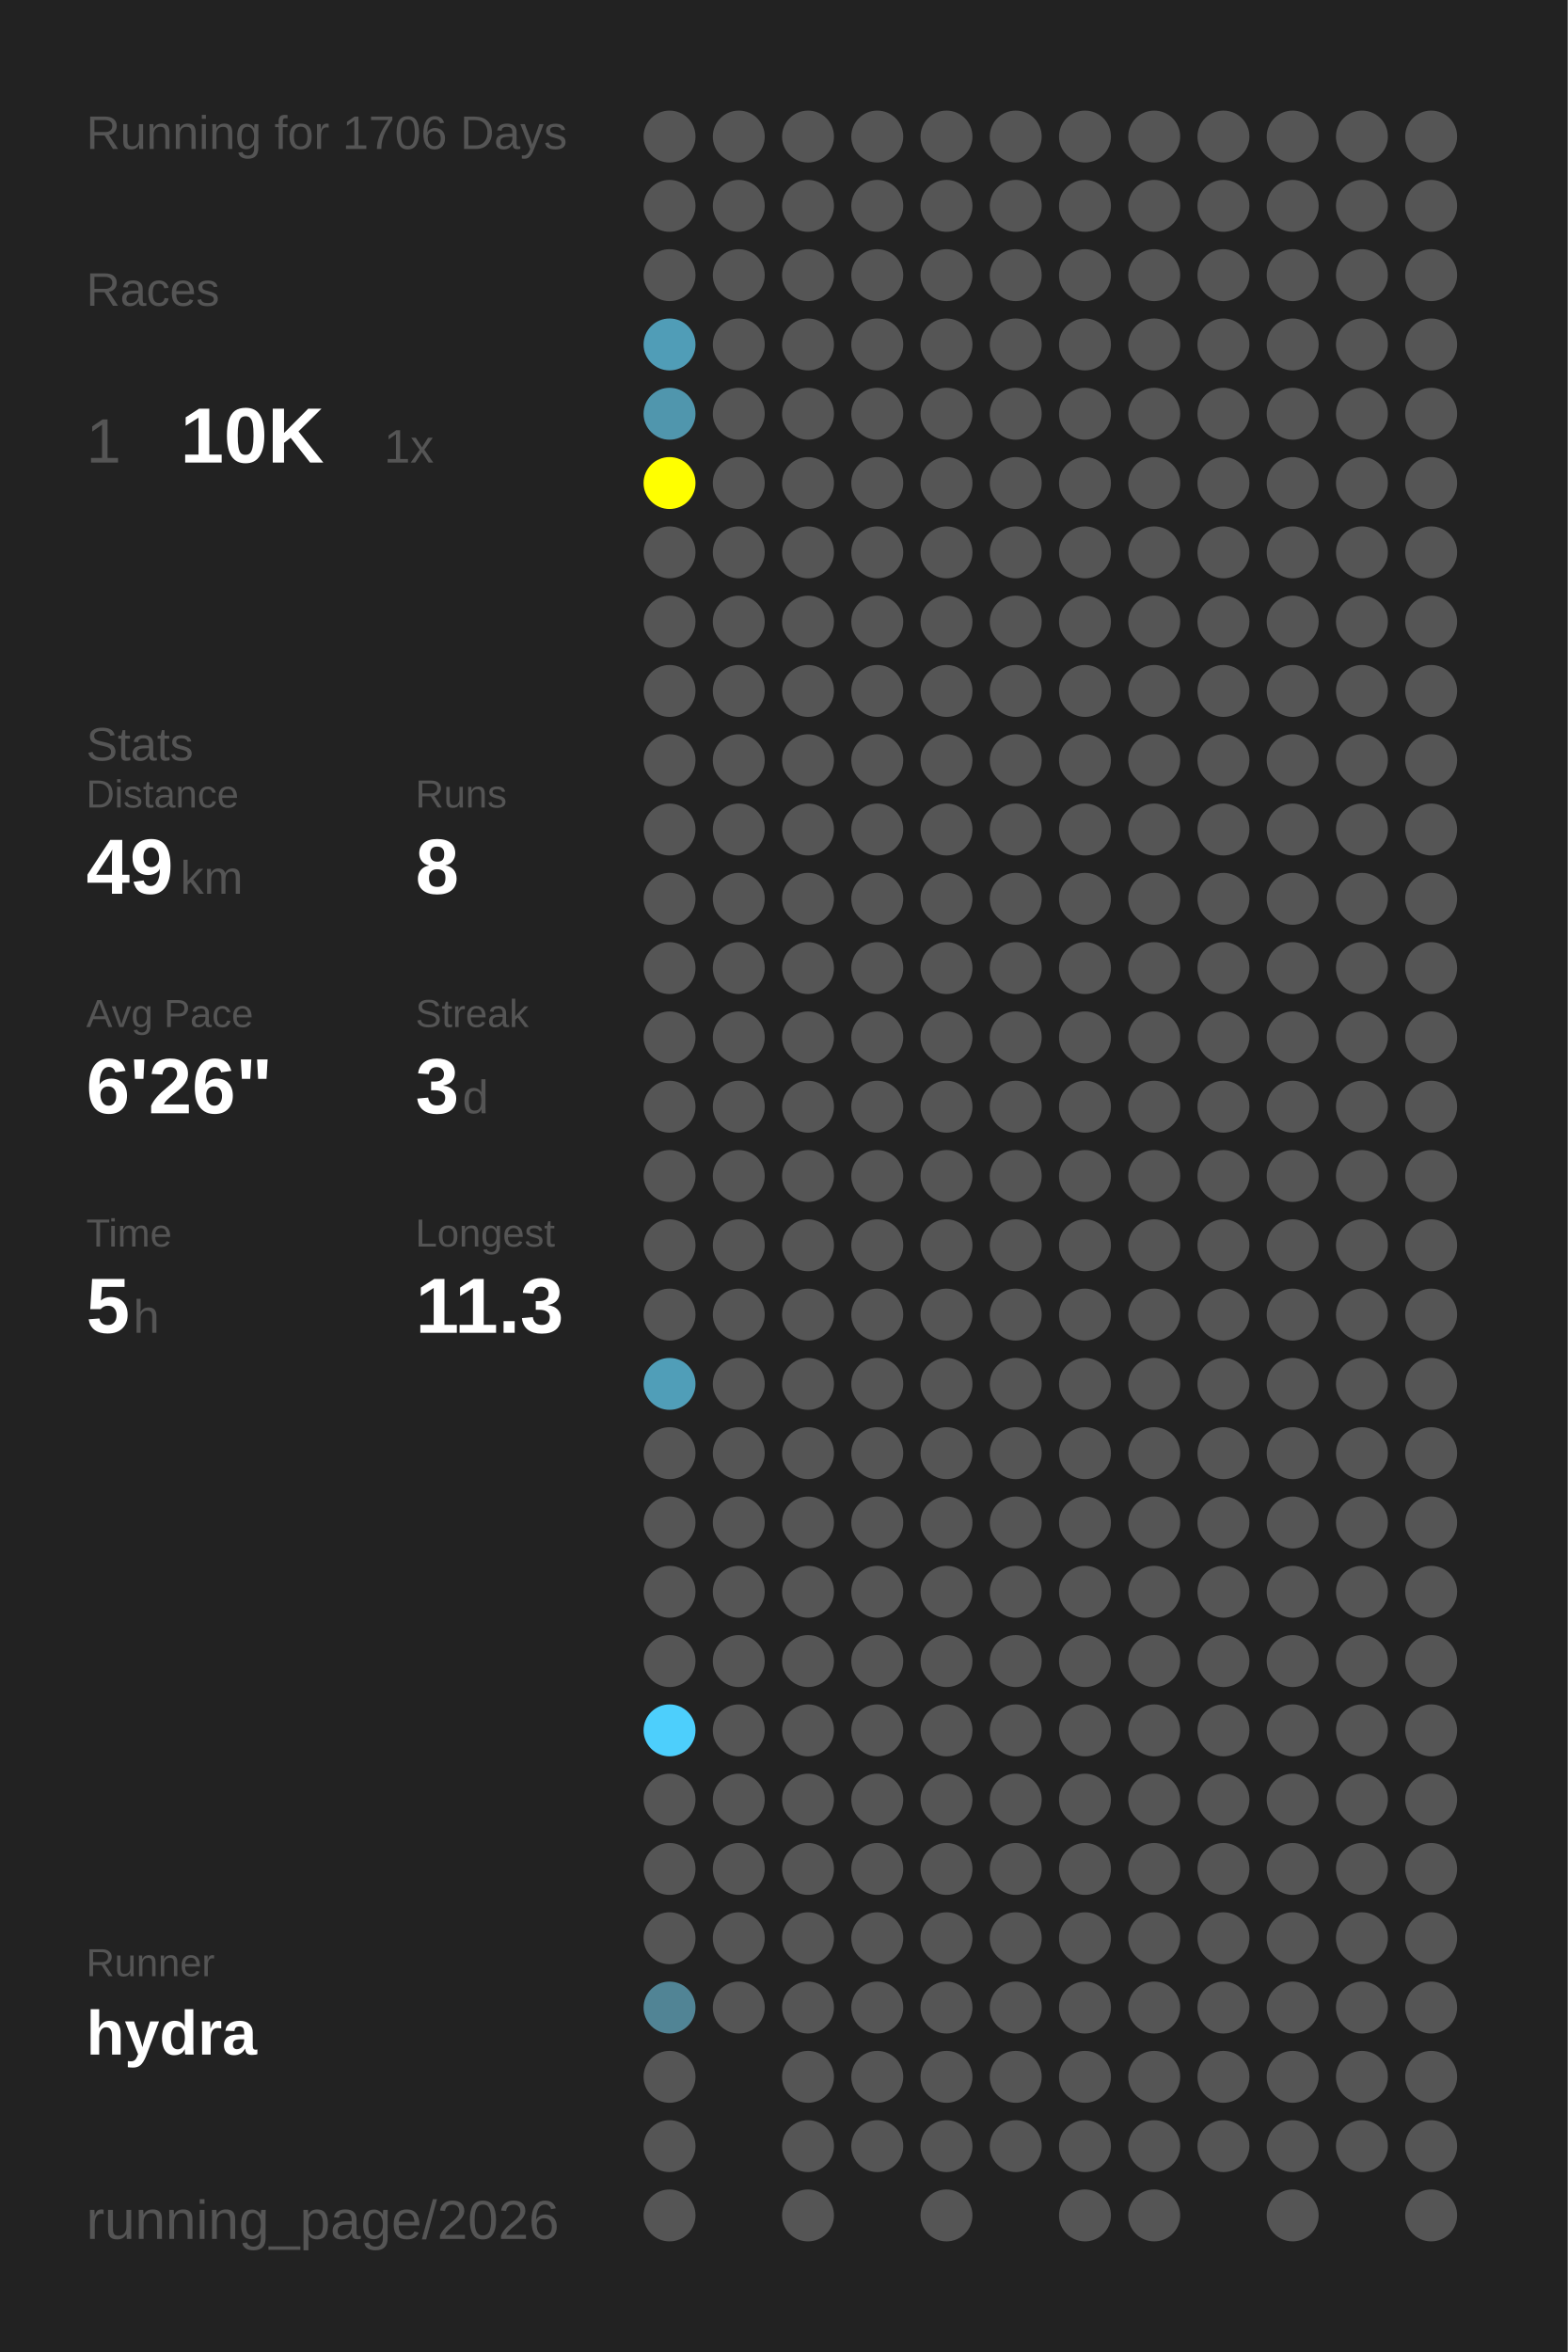
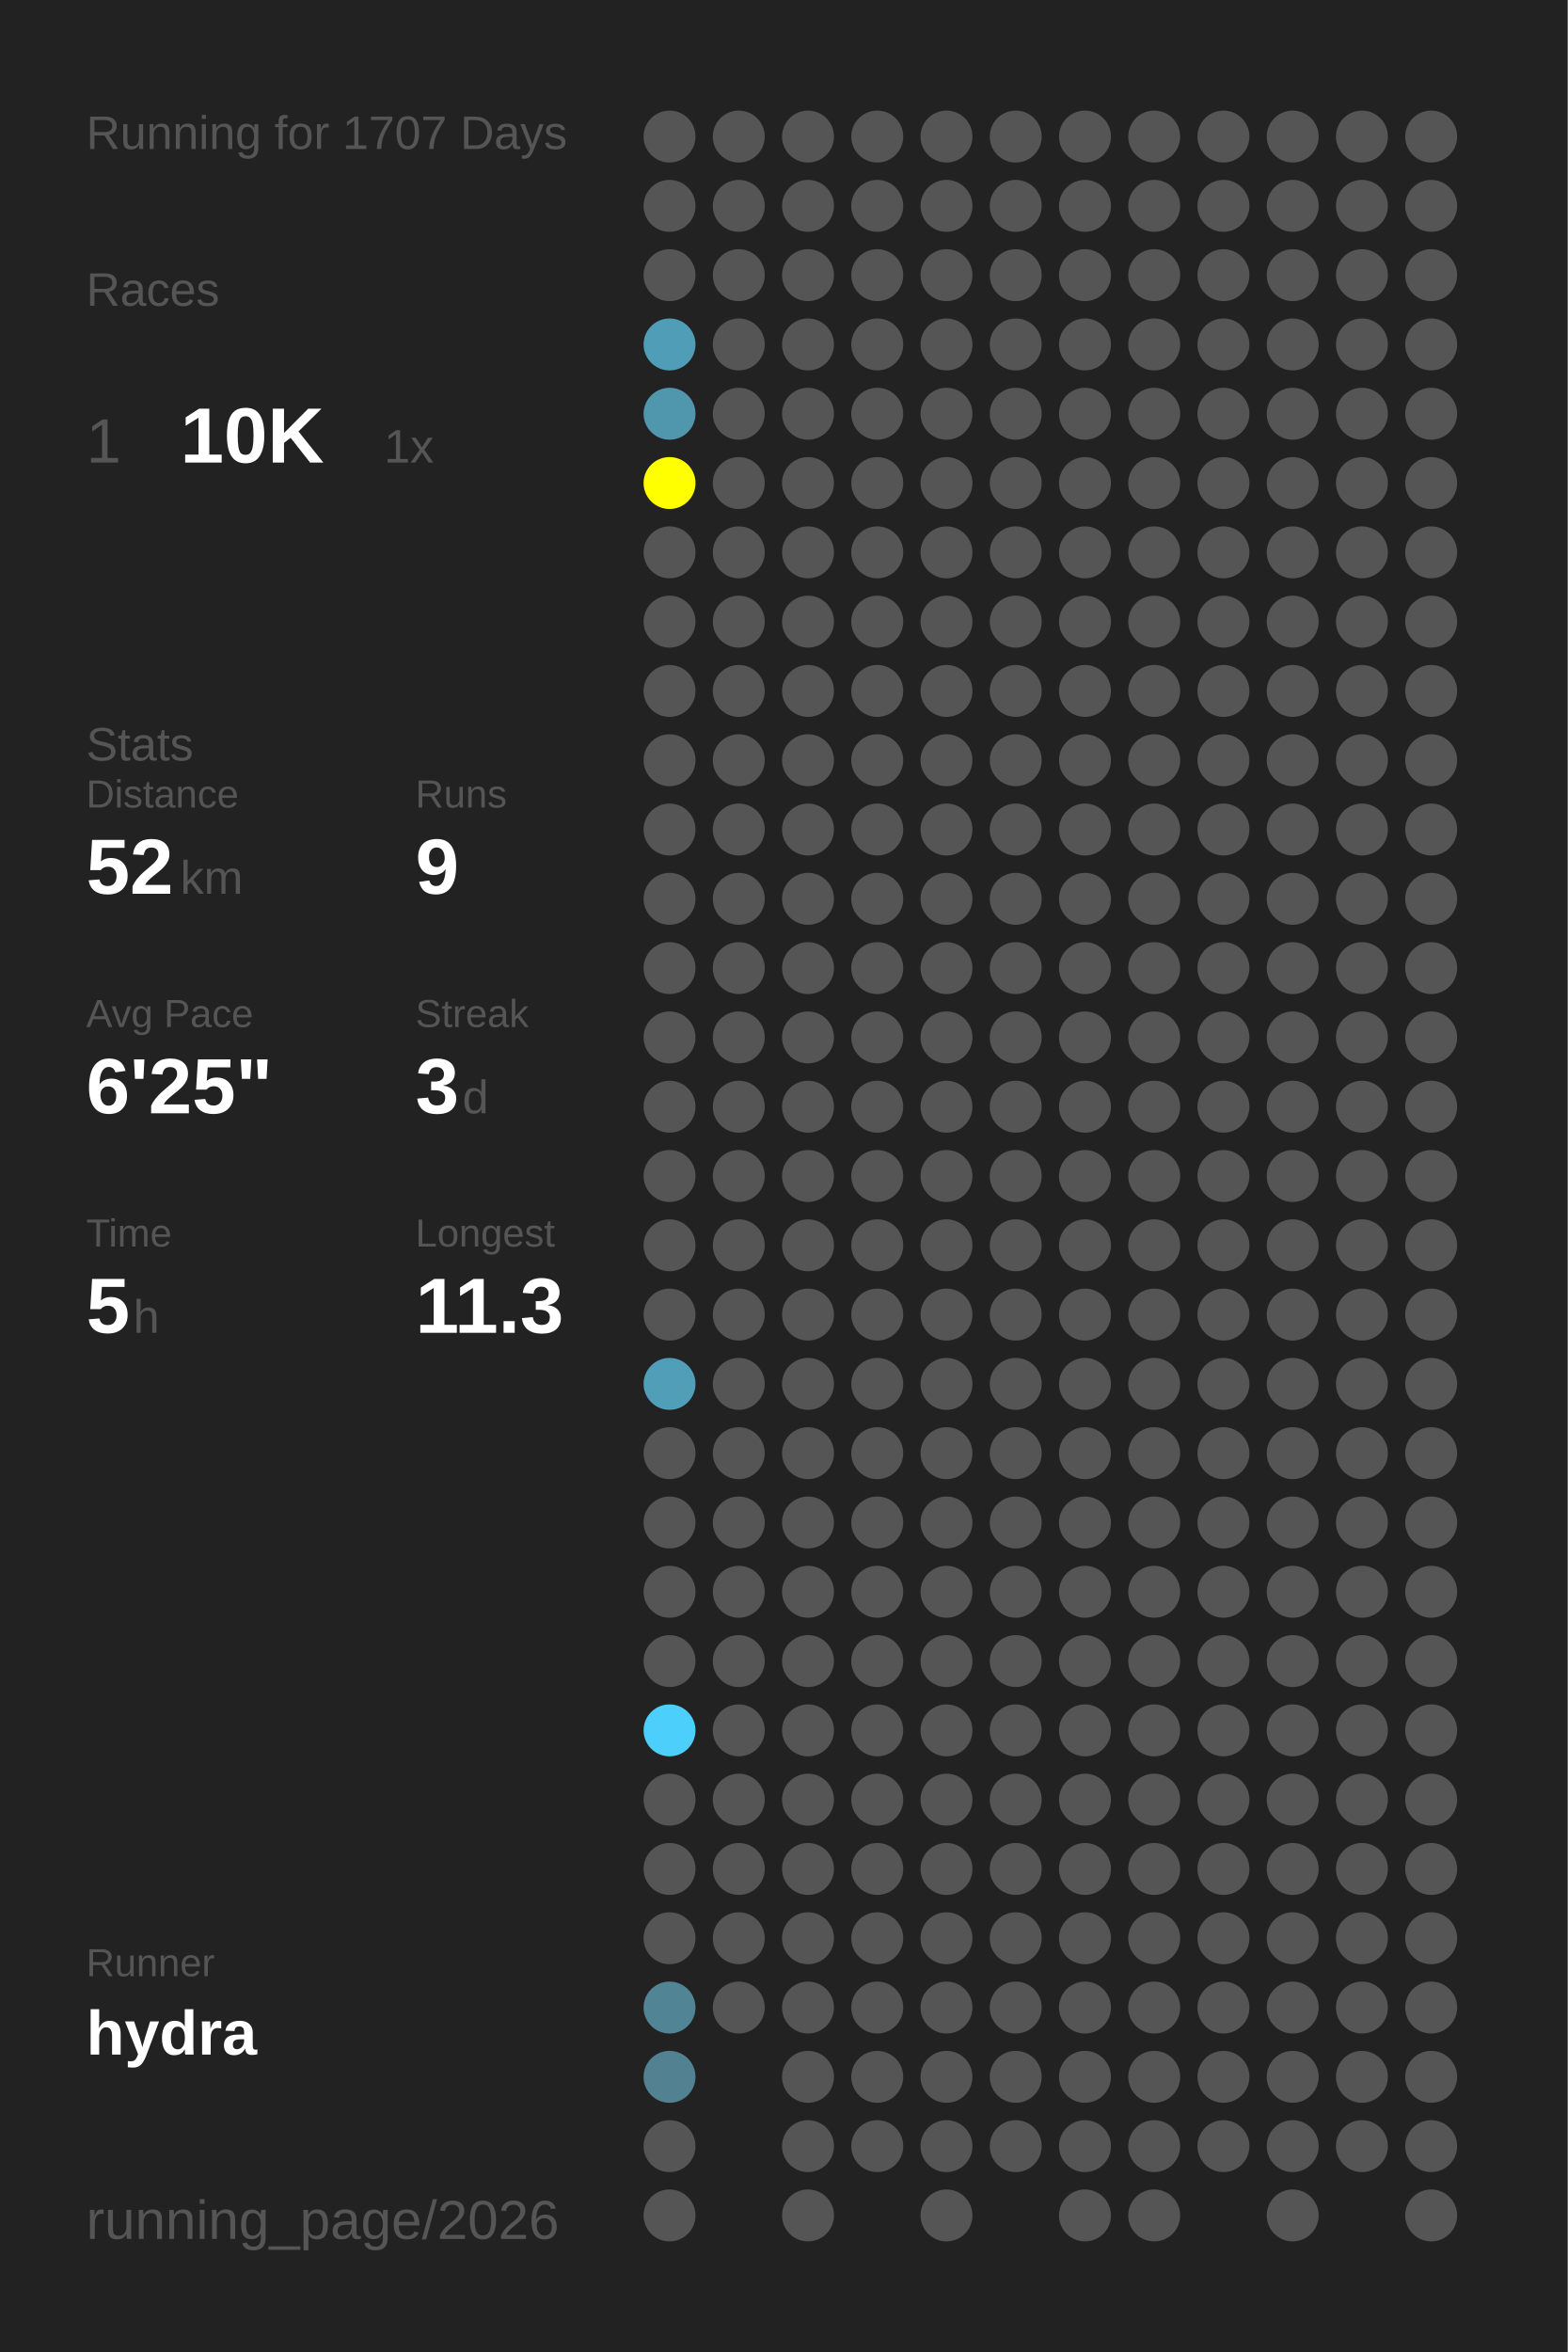
<svg xmlns="http://www.w3.org/2000/svg" baseProfile="full" height="300mm" version="1.1" viewBox="0,0,200,300" width="200mm">
  <defs />
  <rect fill="#222222" height="300" width="200" x="0" y="0" />
-   <text fill="#555555" style="font-size:6px; font-family:Arial;" x="11" y="19">Running for 1706 Days</text>
+   <text fill="#555555" style="font-size:6px; font-family:Arial;" x="11" y="19">Running for 1707 Days</text>
  <text fill="#555555" style="font-size:6px; font-family:Arial;" x="11" y="39">Races</text>
  <text fill="#555555" style="font-size:8px; font-family:Arial;" x="11" y="59">1</text>
  <text fill="#FFFFFF" style="font-size:10px; font-family:Arial; font-weight:bold;" x="23" y="59">10K</text>
  <text fill="#555555" style="font-size:6px; font-family:Arial;" x="49" y="59">1x</text>
  <text fill="#555555" style="font-size:6px; font-family:Arial;" x="11" y="97">Stats</text>
  <text fill="#555555" style="font-size:5px; font-family:Arial;" x="11" y="103">Distance</text>
-   <text fill="#FFFFFF" style="font-size:10px; font-family:Arial; font-weight:bold;" x="11" y="114">49</text>
+   <text fill="#FFFFFF" style="font-size:10px; font-family:Arial; font-weight:bold;" x="11" y="114">52</text>
  <text fill="#555555" style="font-size:6px; font-family:Arial;" x="23" y="114">km</text>
  <text fill="#555555" style="font-size:5px; font-family:Arial;" x="53" y="103">Runs</text>
-   <text fill="#FFFFFF" style="font-size:10px; font-family:Arial; font-weight:bold;" x="53" y="114">8</text>
+   <text fill="#FFFFFF" style="font-size:10px; font-family:Arial; font-weight:bold;" x="53" y="114">9</text>
  <text fill="#555555" style="font-size:5px; font-family:Arial;" x="11" y="131">Avg Pace</text>
-   <text fill="#FFFFFF" style="font-size:10px; font-family:Arial; font-weight:bold;" x="11" y="142">6'26"</text>
+   <text fill="#FFFFFF" style="font-size:10px; font-family:Arial; font-weight:bold;" x="11" y="142">6'25"</text>
  <text fill="#555555" style="font-size:5px; font-family:Arial;" x="53" y="131">Streak</text>
  <text fill="#FFFFFF" style="font-size:10px; font-family:Arial; font-weight:bold;" x="53" y="142">3</text>
  <text fill="#555555" style="font-size:6px; font-family:Arial;" x="59" y="142">d</text>
  <text fill="#555555" style="font-size:5px; font-family:Arial;" x="11" y="159">Time</text>
  <text fill="#FFFFFF" style="font-size:10px; font-family:Arial; font-weight:bold;" x="11" y="170">5</text>
  <text fill="#555555" style="font-size:6px; font-family:Arial;" x="17" y="170">h</text>
  <text fill="#555555" style="font-size:5px; font-family:Arial;" x="53" y="159">Longest</text>
  <text fill="#FFFFFF" style="font-size:10px; font-family:Arial; font-weight:bold;" x="53" y="170">11.3</text>
  <text fill="#555555" style="font-size:5px; font-family:Arial;" x="11" y="252.065">Runner</text>
  <text fill="#FFFFFF" style="font-size:8px; font-family:Arial; font-weight:bold;" x="11" y="262.065">hydra</text>
  <text fill="#555555" style="font-size:7px; font-family:Arial;" x="11" y="285.581">running_page/2026</text>
  <circle cx="85.417" cy="17.419" fill="#555555" r="3.312" />
  <circle cx="85.417" cy="26.258" fill="#555555" r="3.312" />
  <circle cx="85.417" cy="35.097" fill="#555555" r="3.312" />
  <circle cx="85.417" cy="43.935" fill="#509db7" r="3.312" />
  <circle cx="85.417" cy="52.774" fill="#5096ad" r="3.312" />
  <circle cx="85.417" cy="61.613" fill="#FFFF00" r="3.312" />
  <circle cx="85.417" cy="70.452" fill="#555555" r="3.312" />
  <circle cx="85.417" cy="79.29" fill="#555555" r="3.312" />
  <circle cx="85.417" cy="88.129" fill="#555555" r="3.312" />
  <circle cx="85.417" cy="96.968" fill="#555555" r="3.312" />
  <circle cx="85.417" cy="105.806" fill="#555555" r="3.312" />
  <circle cx="85.417" cy="114.645" fill="#555555" r="3.312" />
  <circle cx="85.417" cy="123.484" fill="#555555" r="3.312" />
  <circle cx="85.417" cy="132.323" fill="#555555" r="3.312" />
  <circle cx="85.417" cy="141.161" fill="#555555" r="3.312" />
  <circle cx="85.417" cy="150" fill="#555555" r="3.312" />
  <circle cx="85.417" cy="158.839" fill="#555555" r="3.312" />
  <circle cx="85.417" cy="167.677" fill="#555555" r="3.312" />
  <circle cx="85.417" cy="176.516" fill="#509eb8" r="3.312" />
  <circle cx="85.417" cy="185.355" fill="#555555" r="3.312" />
  <circle cx="85.417" cy="194.194" fill="#555555" r="3.312" />
  <circle cx="85.417" cy="203.032" fill="#555555" r="3.312" />
  <circle cx="85.417" cy="211.871" fill="#555555" r="3.312" />
  <circle cx="85.417" cy="220.71" fill="#4dcffc" r="3.312" />
  <circle cx="85.417" cy="229.548" fill="#555555" r="3.312" />
  <circle cx="85.417" cy="238.387" fill="#555555" r="3.312" />
  <circle cx="85.417" cy="247.226" fill="#555555" r="3.312" />
  <circle cx="85.417" cy="256.065" fill="#518495" r="3.312" />
-   <circle cx="85.417" cy="264.903" fill="#555555" r="3.312" />
+   <circle cx="85.417" cy="264.903" fill="#528292" r="3.312" />
  <circle cx="85.417" cy="273.742" fill="#555555" r="3.312" />
  <circle cx="85.417" cy="282.581" fill="#555555" r="3.312" />
  <circle cx="94.25" cy="17.419" fill="#555555" r="3.312" />
  <circle cx="94.25" cy="26.258" fill="#555555" r="3.312" />
  <circle cx="94.25" cy="35.097" fill="#555555" r="3.312" />
  <circle cx="94.25" cy="43.935" fill="#555555" r="3.312" />
  <circle cx="94.25" cy="52.774" fill="#555555" r="3.312" />
  <circle cx="94.25" cy="61.613" fill="#555555" r="3.312" />
  <circle cx="94.25" cy="70.452" fill="#555555" r="3.312" />
  <circle cx="94.25" cy="79.29" fill="#555555" r="3.312" />
  <circle cx="94.25" cy="88.129" fill="#555555" r="3.312" />
  <circle cx="94.25" cy="96.968" fill="#555555" r="3.312" />
  <circle cx="94.25" cy="105.806" fill="#555555" r="3.312" />
  <circle cx="94.25" cy="114.645" fill="#555555" r="3.312" />
  <circle cx="94.25" cy="123.484" fill="#555555" r="3.312" />
  <circle cx="94.25" cy="132.323" fill="#555555" r="3.312" />
  <circle cx="94.25" cy="141.161" fill="#555555" r="3.312" />
  <circle cx="94.25" cy="150" fill="#555555" r="3.312" />
  <circle cx="94.25" cy="158.839" fill="#555555" r="3.312" />
  <circle cx="94.25" cy="167.677" fill="#555555" r="3.312" />
  <circle cx="94.25" cy="176.516" fill="#555555" r="3.312" />
  <circle cx="94.25" cy="185.355" fill="#555555" r="3.312" />
  <circle cx="94.25" cy="194.194" fill="#555555" r="3.312" />
  <circle cx="94.25" cy="203.032" fill="#555555" r="3.312" />
  <circle cx="94.25" cy="211.871" fill="#555555" r="3.312" />
  <circle cx="94.25" cy="220.71" fill="#555555" r="3.312" />
  <circle cx="94.25" cy="229.548" fill="#555555" r="3.312" />
  <circle cx="94.25" cy="238.387" fill="#555555" r="3.312" />
  <circle cx="94.25" cy="247.226" fill="#555555" r="3.312" />
  <circle cx="94.25" cy="256.065" fill="#555555" r="3.312" />
  <circle cx="103.083" cy="17.419" fill="#555555" r="3.312" />
  <circle cx="103.083" cy="26.258" fill="#555555" r="3.312" />
  <circle cx="103.083" cy="35.097" fill="#555555" r="3.312" />
  <circle cx="103.083" cy="43.935" fill="#555555" r="3.312" />
  <circle cx="103.083" cy="52.774" fill="#555555" r="3.312" />
  <circle cx="103.083" cy="61.613" fill="#555555" r="3.312" />
  <circle cx="103.083" cy="70.452" fill="#555555" r="3.312" />
  <circle cx="103.083" cy="79.29" fill="#555555" r="3.312" />
  <circle cx="103.083" cy="88.129" fill="#555555" r="3.312" />
  <circle cx="103.083" cy="96.968" fill="#555555" r="3.312" />
  <circle cx="103.083" cy="105.806" fill="#555555" r="3.312" />
  <circle cx="103.083" cy="114.645" fill="#555555" r="3.312" />
  <circle cx="103.083" cy="123.484" fill="#555555" r="3.312" />
  <circle cx="103.083" cy="132.323" fill="#555555" r="3.312" />
  <circle cx="103.083" cy="141.161" fill="#555555" r="3.312" />
  <circle cx="103.083" cy="150" fill="#555555" r="3.312" />
  <circle cx="103.083" cy="158.839" fill="#555555" r="3.312" />
  <circle cx="103.083" cy="167.677" fill="#555555" r="3.312" />
  <circle cx="103.083" cy="176.516" fill="#555555" r="3.312" />
  <circle cx="103.083" cy="185.355" fill="#555555" r="3.312" />
  <circle cx="103.083" cy="194.194" fill="#555555" r="3.312" />
  <circle cx="103.083" cy="203.032" fill="#555555" r="3.312" />
  <circle cx="103.083" cy="211.871" fill="#555555" r="3.312" />
  <circle cx="103.083" cy="220.71" fill="#555555" r="3.312" />
  <circle cx="103.083" cy="229.548" fill="#555555" r="3.312" />
  <circle cx="103.083" cy="238.387" fill="#555555" r="3.312" />
  <circle cx="103.083" cy="247.226" fill="#555555" r="3.312" />
  <circle cx="103.083" cy="256.065" fill="#555555" r="3.312" />
  <circle cx="103.083" cy="264.903" fill="#555555" r="3.312" />
  <circle cx="103.083" cy="273.742" fill="#555555" r="3.312" />
  <circle cx="103.083" cy="282.581" fill="#555555" r="3.312" />
  <circle cx="111.917" cy="17.419" fill="#555555" r="3.312" />
  <circle cx="111.917" cy="26.258" fill="#555555" r="3.312" />
  <circle cx="111.917" cy="35.097" fill="#555555" r="3.312" />
  <circle cx="111.917" cy="43.935" fill="#555555" r="3.312" />
  <circle cx="111.917" cy="52.774" fill="#555555" r="3.312" />
  <circle cx="111.917" cy="61.613" fill="#555555" r="3.312" />
  <circle cx="111.917" cy="70.452" fill="#555555" r="3.312" />
  <circle cx="111.917" cy="79.29" fill="#555555" r="3.312" />
  <circle cx="111.917" cy="88.129" fill="#555555" r="3.312" />
  <circle cx="111.917" cy="96.968" fill="#555555" r="3.312" />
  <circle cx="111.917" cy="105.806" fill="#555555" r="3.312" />
  <circle cx="111.917" cy="114.645" fill="#555555" r="3.312" />
  <circle cx="111.917" cy="123.484" fill="#555555" r="3.312" />
  <circle cx="111.917" cy="132.323" fill="#555555" r="3.312" />
  <circle cx="111.917" cy="141.161" fill="#555555" r="3.312" />
  <circle cx="111.917" cy="150" fill="#555555" r="3.312" />
  <circle cx="111.917" cy="158.839" fill="#555555" r="3.312" />
  <circle cx="111.917" cy="167.677" fill="#555555" r="3.312" />
  <circle cx="111.917" cy="176.516" fill="#555555" r="3.312" />
  <circle cx="111.917" cy="185.355" fill="#555555" r="3.312" />
  <circle cx="111.917" cy="194.194" fill="#555555" r="3.312" />
  <circle cx="111.917" cy="203.032" fill="#555555" r="3.312" />
  <circle cx="111.917" cy="211.871" fill="#555555" r="3.312" />
  <circle cx="111.917" cy="220.71" fill="#555555" r="3.312" />
  <circle cx="111.917" cy="229.548" fill="#555555" r="3.312" />
  <circle cx="111.917" cy="238.387" fill="#555555" r="3.312" />
  <circle cx="111.917" cy="247.226" fill="#555555" r="3.312" />
  <circle cx="111.917" cy="256.065" fill="#555555" r="3.312" />
  <circle cx="111.917" cy="264.903" fill="#555555" r="3.312" />
  <circle cx="111.917" cy="273.742" fill="#555555" r="3.312" />
  <circle cx="120.75" cy="17.419" fill="#555555" r="3.312" />
  <circle cx="120.75" cy="26.258" fill="#555555" r="3.312" />
  <circle cx="120.75" cy="35.097" fill="#555555" r="3.312" />
  <circle cx="120.75" cy="43.935" fill="#555555" r="3.312" />
  <circle cx="120.75" cy="52.774" fill="#555555" r="3.312" />
  <circle cx="120.75" cy="61.613" fill="#555555" r="3.312" />
  <circle cx="120.75" cy="70.452" fill="#555555" r="3.312" />
  <circle cx="120.75" cy="79.29" fill="#555555" r="3.312" />
  <circle cx="120.75" cy="88.129" fill="#555555" r="3.312" />
  <circle cx="120.75" cy="96.968" fill="#555555" r="3.312" />
  <circle cx="120.75" cy="105.806" fill="#555555" r="3.312" />
  <circle cx="120.75" cy="114.645" fill="#555555" r="3.312" />
  <circle cx="120.75" cy="123.484" fill="#555555" r="3.312" />
  <circle cx="120.75" cy="132.323" fill="#555555" r="3.312" />
  <circle cx="120.75" cy="141.161" fill="#555555" r="3.312" />
  <circle cx="120.75" cy="150" fill="#555555" r="3.312" />
  <circle cx="120.75" cy="158.839" fill="#555555" r="3.312" />
  <circle cx="120.75" cy="167.677" fill="#555555" r="3.312" />
  <circle cx="120.75" cy="176.516" fill="#555555" r="3.312" />
  <circle cx="120.75" cy="185.355" fill="#555555" r="3.312" />
  <circle cx="120.75" cy="194.194" fill="#555555" r="3.312" />
  <circle cx="120.75" cy="203.032" fill="#555555" r="3.312" />
  <circle cx="120.75" cy="211.871" fill="#555555" r="3.312" />
  <circle cx="120.75" cy="220.71" fill="#555555" r="3.312" />
  <circle cx="120.75" cy="229.548" fill="#555555" r="3.312" />
  <circle cx="120.75" cy="238.387" fill="#555555" r="3.312" />
  <circle cx="120.75" cy="247.226" fill="#555555" r="3.312" />
  <circle cx="120.75" cy="256.065" fill="#555555" r="3.312" />
  <circle cx="120.75" cy="264.903" fill="#555555" r="3.312" />
  <circle cx="120.75" cy="273.742" fill="#555555" r="3.312" />
  <circle cx="120.75" cy="282.581" fill="#555555" r="3.312" />
  <circle cx="129.583" cy="17.419" fill="#555555" r="3.312" />
  <circle cx="129.583" cy="26.258" fill="#555555" r="3.312" />
  <circle cx="129.583" cy="35.097" fill="#555555" r="3.312" />
  <circle cx="129.583" cy="43.935" fill="#555555" r="3.312" />
  <circle cx="129.583" cy="52.774" fill="#555555" r="3.312" />
  <circle cx="129.583" cy="61.613" fill="#555555" r="3.312" />
  <circle cx="129.583" cy="70.452" fill="#555555" r="3.312" />
  <circle cx="129.583" cy="79.29" fill="#555555" r="3.312" />
  <circle cx="129.583" cy="88.129" fill="#555555" r="3.312" />
  <circle cx="129.583" cy="96.968" fill="#555555" r="3.312" />
  <circle cx="129.583" cy="105.806" fill="#555555" r="3.312" />
  <circle cx="129.583" cy="114.645" fill="#555555" r="3.312" />
  <circle cx="129.583" cy="123.484" fill="#555555" r="3.312" />
  <circle cx="129.583" cy="132.323" fill="#555555" r="3.312" />
  <circle cx="129.583" cy="141.161" fill="#555555" r="3.312" />
  <circle cx="129.583" cy="150" fill="#555555" r="3.312" />
  <circle cx="129.583" cy="158.839" fill="#555555" r="3.312" />
  <circle cx="129.583" cy="167.677" fill="#555555" r="3.312" />
  <circle cx="129.583" cy="176.516" fill="#555555" r="3.312" />
  <circle cx="129.583" cy="185.355" fill="#555555" r="3.312" />
  <circle cx="129.583" cy="194.194" fill="#555555" r="3.312" />
  <circle cx="129.583" cy="203.032" fill="#555555" r="3.312" />
  <circle cx="129.583" cy="211.871" fill="#555555" r="3.312" />
  <circle cx="129.583" cy="220.71" fill="#555555" r="3.312" />
  <circle cx="129.583" cy="229.548" fill="#555555" r="3.312" />
  <circle cx="129.583" cy="238.387" fill="#555555" r="3.312" />
  <circle cx="129.583" cy="247.226" fill="#555555" r="3.312" />
  <circle cx="129.583" cy="256.065" fill="#555555" r="3.312" />
  <circle cx="129.583" cy="264.903" fill="#555555" r="3.312" />
  <circle cx="129.583" cy="273.742" fill="#555555" r="3.312" />
  <circle cx="138.417" cy="17.419" fill="#555555" r="3.312" />
  <circle cx="138.417" cy="26.258" fill="#555555" r="3.312" />
  <circle cx="138.417" cy="35.097" fill="#555555" r="3.312" />
  <circle cx="138.417" cy="43.935" fill="#555555" r="3.312" />
  <circle cx="138.417" cy="52.774" fill="#555555" r="3.312" />
  <circle cx="138.417" cy="61.613" fill="#555555" r="3.312" />
  <circle cx="138.417" cy="70.452" fill="#555555" r="3.312" />
  <circle cx="138.417" cy="79.29" fill="#555555" r="3.312" />
  <circle cx="138.417" cy="88.129" fill="#555555" r="3.312" />
  <circle cx="138.417" cy="96.968" fill="#555555" r="3.312" />
  <circle cx="138.417" cy="105.806" fill="#555555" r="3.312" />
  <circle cx="138.417" cy="114.645" fill="#555555" r="3.312" />
  <circle cx="138.417" cy="123.484" fill="#555555" r="3.312" />
  <circle cx="138.417" cy="132.323" fill="#555555" r="3.312" />
  <circle cx="138.417" cy="141.161" fill="#555555" r="3.312" />
  <circle cx="138.417" cy="150" fill="#555555" r="3.312" />
  <circle cx="138.417" cy="158.839" fill="#555555" r="3.312" />
  <circle cx="138.417" cy="167.677" fill="#555555" r="3.312" />
  <circle cx="138.417" cy="176.516" fill="#555555" r="3.312" />
  <circle cx="138.417" cy="185.355" fill="#555555" r="3.312" />
  <circle cx="138.417" cy="194.194" fill="#555555" r="3.312" />
  <circle cx="138.417" cy="203.032" fill="#555555" r="3.312" />
  <circle cx="138.417" cy="211.871" fill="#555555" r="3.312" />
  <circle cx="138.417" cy="220.71" fill="#555555" r="3.312" />
  <circle cx="138.417" cy="229.548" fill="#555555" r="3.312" />
  <circle cx="138.417" cy="238.387" fill="#555555" r="3.312" />
  <circle cx="138.417" cy="247.226" fill="#555555" r="3.312" />
  <circle cx="138.417" cy="256.065" fill="#555555" r="3.312" />
  <circle cx="138.417" cy="264.903" fill="#555555" r="3.312" />
  <circle cx="138.417" cy="273.742" fill="#555555" r="3.312" />
  <circle cx="138.417" cy="282.581" fill="#555555" r="3.312" />
  <circle cx="147.25" cy="17.419" fill="#555555" r="3.312" />
  <circle cx="147.25" cy="26.258" fill="#555555" r="3.312" />
  <circle cx="147.25" cy="35.097" fill="#555555" r="3.312" />
  <circle cx="147.25" cy="43.935" fill="#555555" r="3.312" />
  <circle cx="147.25" cy="52.774" fill="#555555" r="3.312" />
  <circle cx="147.25" cy="61.613" fill="#555555" r="3.312" />
  <circle cx="147.25" cy="70.452" fill="#555555" r="3.312" />
  <circle cx="147.25" cy="79.29" fill="#555555" r="3.312" />
  <circle cx="147.25" cy="88.129" fill="#555555" r="3.312" />
  <circle cx="147.25" cy="96.968" fill="#555555" r="3.312" />
  <circle cx="147.25" cy="105.806" fill="#555555" r="3.312" />
  <circle cx="147.25" cy="114.645" fill="#555555" r="3.312" />
  <circle cx="147.25" cy="123.484" fill="#555555" r="3.312" />
  <circle cx="147.25" cy="132.323" fill="#555555" r="3.312" />
  <circle cx="147.25" cy="141.161" fill="#555555" r="3.312" />
  <circle cx="147.25" cy="150" fill="#555555" r="3.312" />
  <circle cx="147.25" cy="158.839" fill="#555555" r="3.312" />
  <circle cx="147.25" cy="167.677" fill="#555555" r="3.312" />
  <circle cx="147.25" cy="176.516" fill="#555555" r="3.312" />
  <circle cx="147.25" cy="185.355" fill="#555555" r="3.312" />
  <circle cx="147.25" cy="194.194" fill="#555555" r="3.312" />
  <circle cx="147.25" cy="203.032" fill="#555555" r="3.312" />
  <circle cx="147.25" cy="211.871" fill="#555555" r="3.312" />
  <circle cx="147.25" cy="220.71" fill="#555555" r="3.312" />
  <circle cx="147.25" cy="229.548" fill="#555555" r="3.312" />
  <circle cx="147.25" cy="238.387" fill="#555555" r="3.312" />
  <circle cx="147.25" cy="247.226" fill="#555555" r="3.312" />
  <circle cx="147.25" cy="256.065" fill="#555555" r="3.312" />
  <circle cx="147.25" cy="264.903" fill="#555555" r="3.312" />
  <circle cx="147.25" cy="273.742" fill="#555555" r="3.312" />
  <circle cx="147.25" cy="282.581" fill="#555555" r="3.312" />
  <circle cx="156.083" cy="17.419" fill="#555555" r="3.312" />
  <circle cx="156.083" cy="26.258" fill="#555555" r="3.312" />
  <circle cx="156.083" cy="35.097" fill="#555555" r="3.312" />
  <circle cx="156.083" cy="43.935" fill="#555555" r="3.312" />
  <circle cx="156.083" cy="52.774" fill="#555555" r="3.312" />
  <circle cx="156.083" cy="61.613" fill="#555555" r="3.312" />
  <circle cx="156.083" cy="70.452" fill="#555555" r="3.312" />
  <circle cx="156.083" cy="79.29" fill="#555555" r="3.312" />
  <circle cx="156.083" cy="88.129" fill="#555555" r="3.312" />
  <circle cx="156.083" cy="96.968" fill="#555555" r="3.312" />
  <circle cx="156.083" cy="105.806" fill="#555555" r="3.312" />
  <circle cx="156.083" cy="114.645" fill="#555555" r="3.312" />
  <circle cx="156.083" cy="123.484" fill="#555555" r="3.312" />
  <circle cx="156.083" cy="132.323" fill="#555555" r="3.312" />
  <circle cx="156.083" cy="141.161" fill="#555555" r="3.312" />
  <circle cx="156.083" cy="150" fill="#555555" r="3.312" />
  <circle cx="156.083" cy="158.839" fill="#555555" r="3.312" />
  <circle cx="156.083" cy="167.677" fill="#555555" r="3.312" />
  <circle cx="156.083" cy="176.516" fill="#555555" r="3.312" />
  <circle cx="156.083" cy="185.355" fill="#555555" r="3.312" />
  <circle cx="156.083" cy="194.194" fill="#555555" r="3.312" />
  <circle cx="156.083" cy="203.032" fill="#555555" r="3.312" />
  <circle cx="156.083" cy="211.871" fill="#555555" r="3.312" />
  <circle cx="156.083" cy="220.71" fill="#555555" r="3.312" />
  <circle cx="156.083" cy="229.548" fill="#555555" r="3.312" />
  <circle cx="156.083" cy="238.387" fill="#555555" r="3.312" />
  <circle cx="156.083" cy="247.226" fill="#555555" r="3.312" />
  <circle cx="156.083" cy="256.065" fill="#555555" r="3.312" />
  <circle cx="156.083" cy="264.903" fill="#555555" r="3.312" />
  <circle cx="156.083" cy="273.742" fill="#555555" r="3.312" />
  <circle cx="164.917" cy="17.419" fill="#555555" r="3.312" />
  <circle cx="164.917" cy="26.258" fill="#555555" r="3.312" />
  <circle cx="164.917" cy="35.097" fill="#555555" r="3.312" />
  <circle cx="164.917" cy="43.935" fill="#555555" r="3.312" />
  <circle cx="164.917" cy="52.774" fill="#555555" r="3.312" />
  <circle cx="164.917" cy="61.613" fill="#555555" r="3.312" />
  <circle cx="164.917" cy="70.452" fill="#555555" r="3.312" />
  <circle cx="164.917" cy="79.29" fill="#555555" r="3.312" />
  <circle cx="164.917" cy="88.129" fill="#555555" r="3.312" />
  <circle cx="164.917" cy="96.968" fill="#555555" r="3.312" />
  <circle cx="164.917" cy="105.806" fill="#555555" r="3.312" />
  <circle cx="164.917" cy="114.645" fill="#555555" r="3.312" />
  <circle cx="164.917" cy="123.484" fill="#555555" r="3.312" />
  <circle cx="164.917" cy="132.323" fill="#555555" r="3.312" />
  <circle cx="164.917" cy="141.161" fill="#555555" r="3.312" />
  <circle cx="164.917" cy="150" fill="#555555" r="3.312" />
  <circle cx="164.917" cy="158.839" fill="#555555" r="3.312" />
  <circle cx="164.917" cy="167.677" fill="#555555" r="3.312" />
  <circle cx="164.917" cy="176.516" fill="#555555" r="3.312" />
  <circle cx="164.917" cy="185.355" fill="#555555" r="3.312" />
  <circle cx="164.917" cy="194.194" fill="#555555" r="3.312" />
  <circle cx="164.917" cy="203.032" fill="#555555" r="3.312" />
  <circle cx="164.917" cy="211.871" fill="#555555" r="3.312" />
  <circle cx="164.917" cy="220.71" fill="#555555" r="3.312" />
  <circle cx="164.917" cy="229.548" fill="#555555" r="3.312" />
  <circle cx="164.917" cy="238.387" fill="#555555" r="3.312" />
  <circle cx="164.917" cy="247.226" fill="#555555" r="3.312" />
  <circle cx="164.917" cy="256.065" fill="#555555" r="3.312" />
  <circle cx="164.917" cy="264.903" fill="#555555" r="3.312" />
  <circle cx="164.917" cy="273.742" fill="#555555" r="3.312" />
  <circle cx="164.917" cy="282.581" fill="#555555" r="3.312" />
  <circle cx="173.75" cy="17.419" fill="#555555" r="3.312" />
  <circle cx="173.75" cy="26.258" fill="#555555" r="3.312" />
  <circle cx="173.75" cy="35.097" fill="#555555" r="3.312" />
  <circle cx="173.75" cy="43.935" fill="#555555" r="3.312" />
  <circle cx="173.75" cy="52.774" fill="#555555" r="3.312" />
  <circle cx="173.75" cy="61.613" fill="#555555" r="3.312" />
  <circle cx="173.75" cy="70.452" fill="#555555" r="3.312" />
  <circle cx="173.75" cy="79.29" fill="#555555" r="3.312" />
  <circle cx="173.75" cy="88.129" fill="#555555" r="3.312" />
  <circle cx="173.75" cy="96.968" fill="#555555" r="3.312" />
  <circle cx="173.75" cy="105.806" fill="#555555" r="3.312" />
  <circle cx="173.75" cy="114.645" fill="#555555" r="3.312" />
  <circle cx="173.75" cy="123.484" fill="#555555" r="3.312" />
  <circle cx="173.75" cy="132.323" fill="#555555" r="3.312" />
  <circle cx="173.75" cy="141.161" fill="#555555" r="3.312" />
  <circle cx="173.75" cy="150" fill="#555555" r="3.312" />
  <circle cx="173.75" cy="158.839" fill="#555555" r="3.312" />
  <circle cx="173.75" cy="167.677" fill="#555555" r="3.312" />
  <circle cx="173.75" cy="176.516" fill="#555555" r="3.312" />
  <circle cx="173.75" cy="185.355" fill="#555555" r="3.312" />
  <circle cx="173.75" cy="194.194" fill="#555555" r="3.312" />
  <circle cx="173.75" cy="203.032" fill="#555555" r="3.312" />
  <circle cx="173.75" cy="211.871" fill="#555555" r="3.312" />
  <circle cx="173.75" cy="220.71" fill="#555555" r="3.312" />
  <circle cx="173.75" cy="229.548" fill="#555555" r="3.312" />
  <circle cx="173.75" cy="238.387" fill="#555555" r="3.312" />
  <circle cx="173.75" cy="247.226" fill="#555555" r="3.312" />
  <circle cx="173.75" cy="256.065" fill="#555555" r="3.312" />
  <circle cx="173.75" cy="264.903" fill="#555555" r="3.312" />
  <circle cx="173.75" cy="273.742" fill="#555555" r="3.312" />
  <circle cx="182.583" cy="17.419" fill="#555555" r="3.312" />
  <circle cx="182.583" cy="26.258" fill="#555555" r="3.312" />
  <circle cx="182.583" cy="35.097" fill="#555555" r="3.312" />
  <circle cx="182.583" cy="43.935" fill="#555555" r="3.312" />
  <circle cx="182.583" cy="52.774" fill="#555555" r="3.312" />
  <circle cx="182.583" cy="61.613" fill="#555555" r="3.312" />
  <circle cx="182.583" cy="70.452" fill="#555555" r="3.312" />
  <circle cx="182.583" cy="79.29" fill="#555555" r="3.312" />
  <circle cx="182.583" cy="88.129" fill="#555555" r="3.312" />
  <circle cx="182.583" cy="96.968" fill="#555555" r="3.312" />
  <circle cx="182.583" cy="105.806" fill="#555555" r="3.312" />
  <circle cx="182.583" cy="114.645" fill="#555555" r="3.312" />
  <circle cx="182.583" cy="123.484" fill="#555555" r="3.312" />
  <circle cx="182.583" cy="132.323" fill="#555555" r="3.312" />
  <circle cx="182.583" cy="141.161" fill="#555555" r="3.312" />
  <circle cx="182.583" cy="150" fill="#555555" r="3.312" />
  <circle cx="182.583" cy="158.839" fill="#555555" r="3.312" />
  <circle cx="182.583" cy="167.677" fill="#555555" r="3.312" />
  <circle cx="182.583" cy="176.516" fill="#555555" r="3.312" />
  <circle cx="182.583" cy="185.355" fill="#555555" r="3.312" />
  <circle cx="182.583" cy="194.194" fill="#555555" r="3.312" />
  <circle cx="182.583" cy="203.032" fill="#555555" r="3.312" />
  <circle cx="182.583" cy="211.871" fill="#555555" r="3.312" />
  <circle cx="182.583" cy="220.71" fill="#555555" r="3.312" />
  <circle cx="182.583" cy="229.548" fill="#555555" r="3.312" />
  <circle cx="182.583" cy="238.387" fill="#555555" r="3.312" />
  <circle cx="182.583" cy="247.226" fill="#555555" r="3.312" />
  <circle cx="182.583" cy="256.065" fill="#555555" r="3.312" />
  <circle cx="182.583" cy="264.903" fill="#555555" r="3.312" />
  <circle cx="182.583" cy="273.742" fill="#555555" r="3.312" />
  <circle cx="182.583" cy="282.581" fill="#555555" r="3.312" />
</svg>
